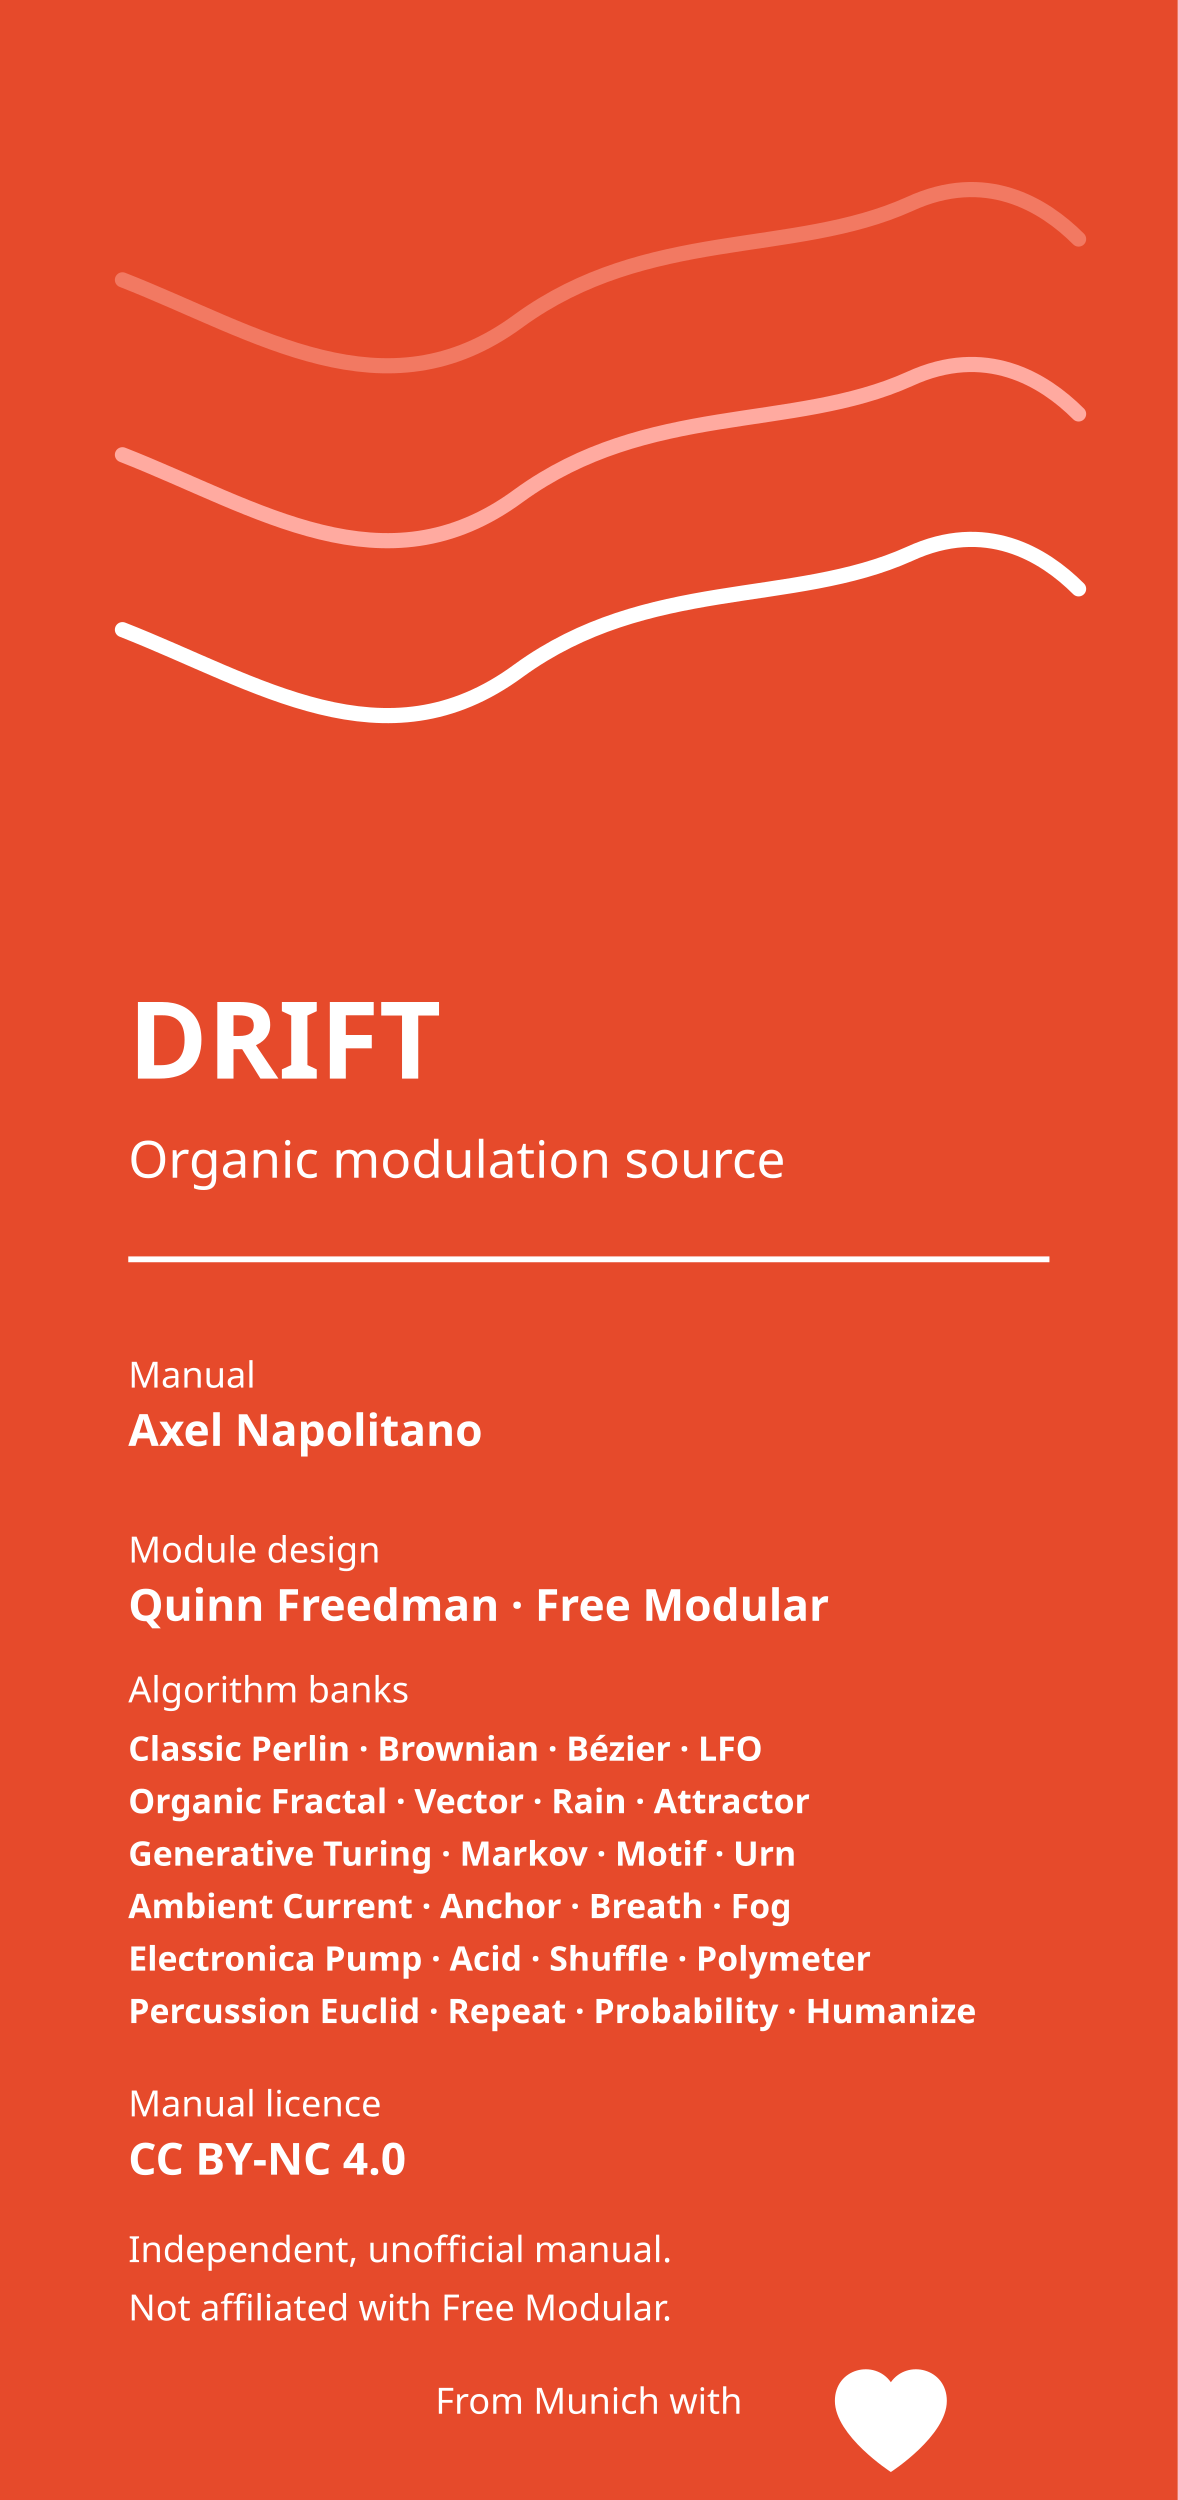
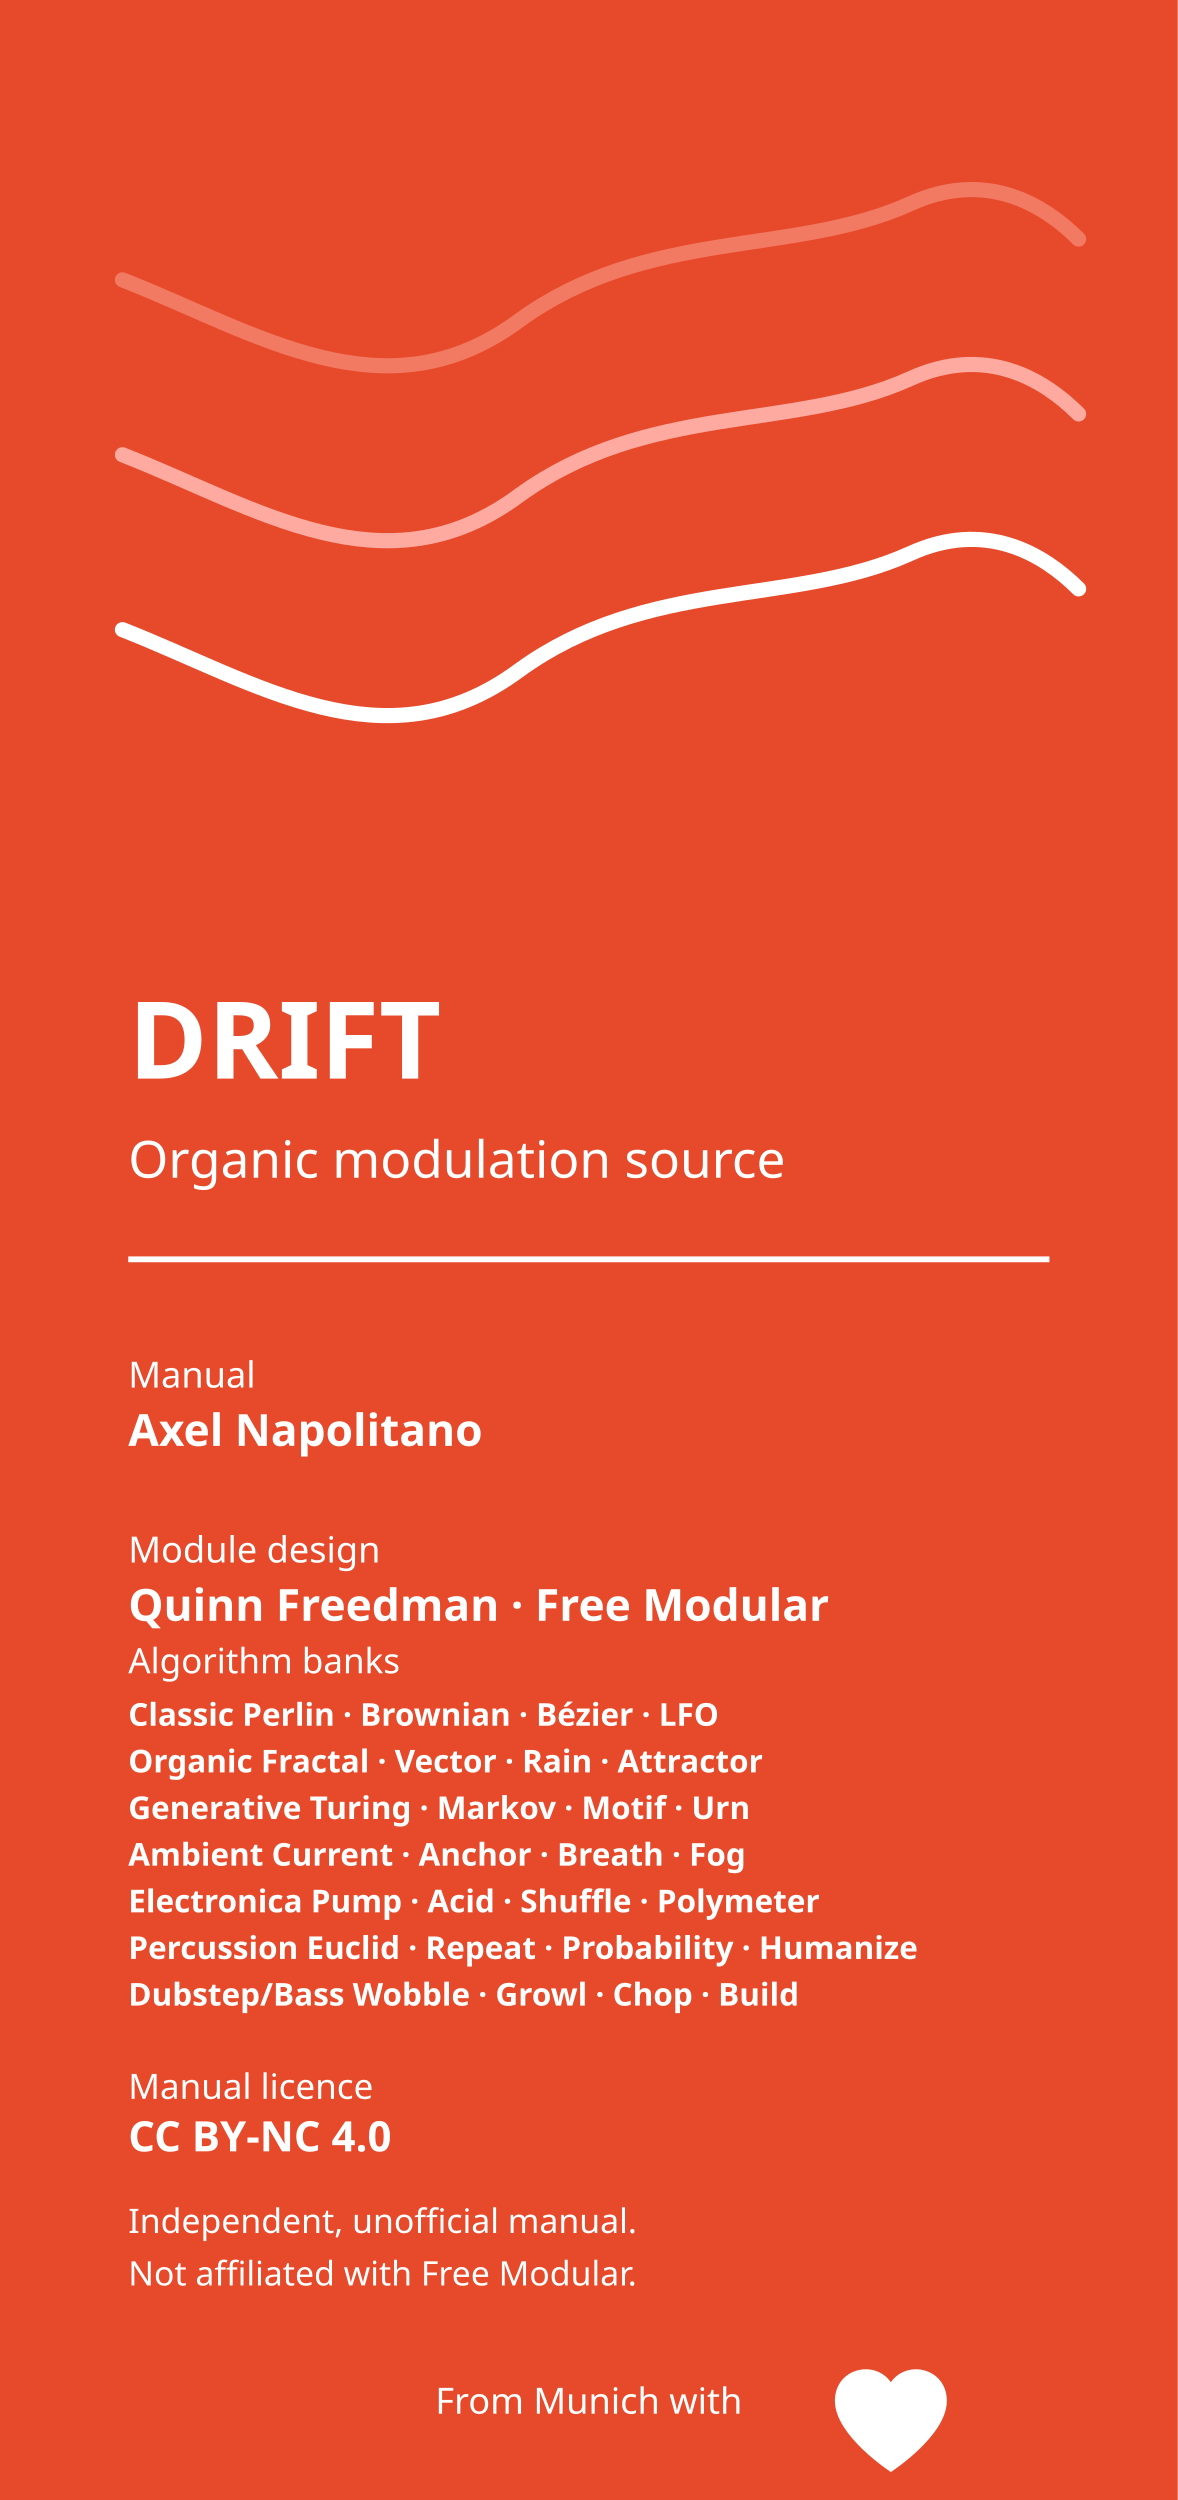
<svg xmlns="http://www.w3.org/2000/svg" viewBox="0 0 1010 2144" role="img" aria-label="Drift user manual back cover">
  <rect width="1010" height="2144" fill="#e64a2b" />
  <g fill="none" stroke-linecap="round" stroke-linejoin="round">
    <path d="M105 240 C220 285 330 360 445 275 C555 195 680 220 780 175 C845 145 895 175 925 205" stroke="#f27962" stroke-width="13" />
    <path d="M105 390 C220 435 330 510 445 425 C555 345 680 370 780 325 C845 295 895 325 925 355" stroke="#ffaaa0" stroke-width="13" />
    <path d="M105 540 C220 585 330 660 445 575 C555 495 680 520 780 475 C845 445 895 475 925 505" stroke="#ffffff" stroke-width="13" />
  </g>
  <g fill="#ffffff" font-family="Ubuntu, sans-serif">
    <text x="110" y="925" font-size="92" font-weight="600">DRIFT</text>
    <text x="110" y="1010" font-size="44" font-weight="300">Organic modulation source</text>
    <line x1="110" y1="1080" x2="900" y2="1080" stroke="#ffffff" stroke-width="5" />
    <text x="110" y="1190" font-size="31" font-weight="300">Manual</text>
    <text x="110" y="1240" font-size="38" font-weight="600">Axel Napolitano</text>
    <text x="110" y="1340" font-size="31" font-weight="300">Module design</text>
    <text x="110" y="1390" font-size="38" font-weight="600">Quinn Freedman · Free Modular</text>
-     <text x="110" y="1460" font-size="31" font-weight="300">Algorithm banks</text>
-     <text x="110" y="1510" font-size="29" font-weight="600">Classic  Perlin · Brownian · Bézier · LFO</text>
-     <text x="110" y="1555" font-size="29" font-weight="600">Organic  Fractal · Vector · Rain · Attractor</text>
-     <text x="110" y="1600" font-size="29" font-weight="600">Generative  Turing · Markov · Motif · Urn</text>
-     <text x="110" y="1645" font-size="29" font-weight="600">Ambient  Current · Anchor · Breath · Fog</text>
-     <text x="110" y="1690" font-size="29" font-weight="600">Electronica  Pump · Acid · Shuffle · Polymeter</text>
-     <text x="110" y="1735" font-size="29" font-weight="600">Percussion  Euclid · Repeat · Probability · Humanize</text>
-     <text x="110" y="1815" font-size="31" font-weight="300">Manual licence</text>
-     <text x="110" y="1865" font-size="38" font-weight="600">CC BY-NC 4.0</text>
-     <text x="110" y="1940" font-size="31" font-weight="300">Independent, unofficial manual.</text>
-     <text x="110" y="1990" font-size="31" font-weight="300">Not affiliated with Free Modular.</text>
+     <text x="110" y="1435" font-size="30" font-weight="300">Algorithm banks</text>
+     <text x="110" y="1480" font-size="27" font-weight="600">Classic  Perlin · Brownian · Bézier · LFO</text>
+     <text x="110" y="1520" font-size="27" font-weight="600">Organic  Fractal · Vector · Rain · Attractor</text>
+     <text x="110" y="1560" font-size="27" font-weight="600">Generative  Turing · Markov · Motif · Urn</text>
+     <text x="110" y="1600" font-size="27" font-weight="600">Ambient  Current · Anchor · Breath · Fog</text>
+     <text x="110" y="1640" font-size="27" font-weight="600">Electronica  Pump · Acid · Shuffle · Polymeter</text>
+     <text x="110" y="1680" font-size="27" font-weight="600">Percussion  Euclid · Repeat · Probability · Humanize</text>
+     <text x="110" y="1720" font-size="27" font-weight="600">Dubstep/Bass  Wobble · Growl · Chop · Build</text>
+     <text x="110" y="1800" font-size="30" font-weight="300">Manual licence</text>
+     <text x="110" y="1845" font-size="36" font-weight="600">CC BY-NC 4.0</text>
+     <text x="110" y="1915" font-size="29" font-weight="300">Independent, unofficial manual.</text>
+     <text x="110" y="1960" font-size="29" font-weight="300">Not affiliated with Free Modular.</text>
    <text x="505" y="2070" text-anchor="middle" font-size="31" font-weight="500">From Munich with</text>
    <path d="M764 2043 C750 2023 716 2031 716 2059 C716 2089 764 2120 764 2120 C764 2120 812 2089 812 2059 C812 2031 778 2023 764 2043Z" fill="#ffffff" />
  </g>
</svg>
